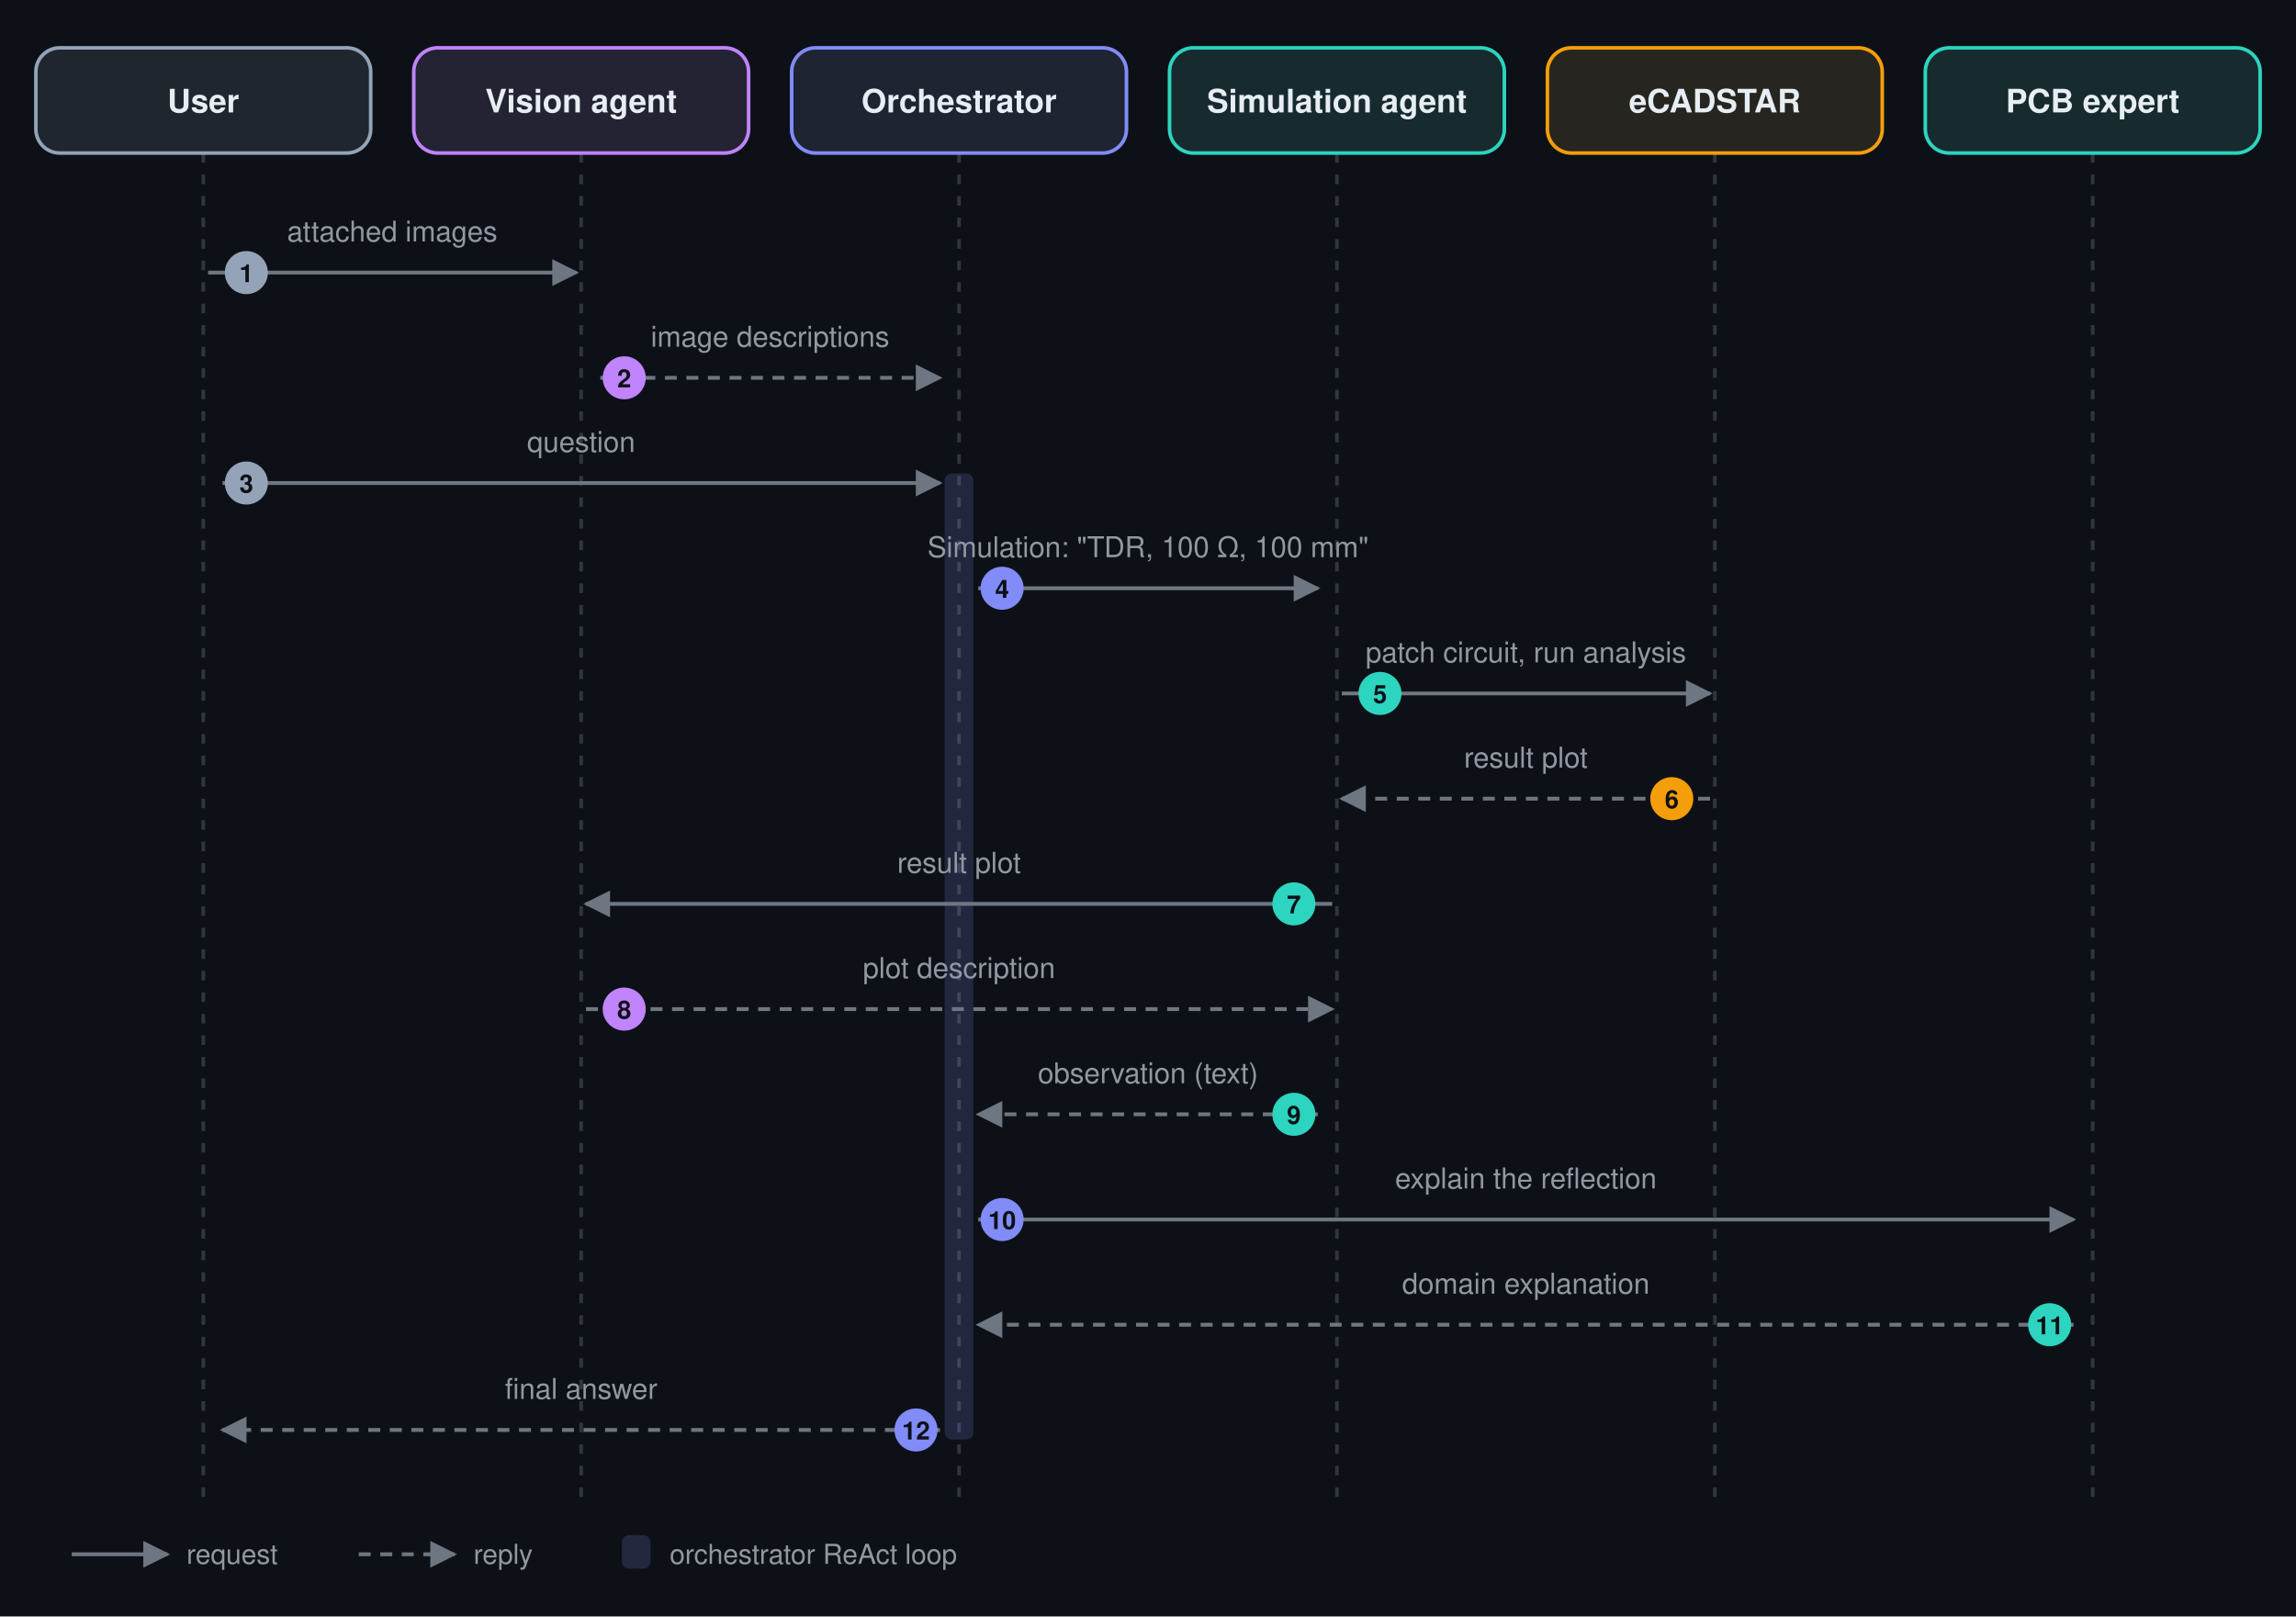
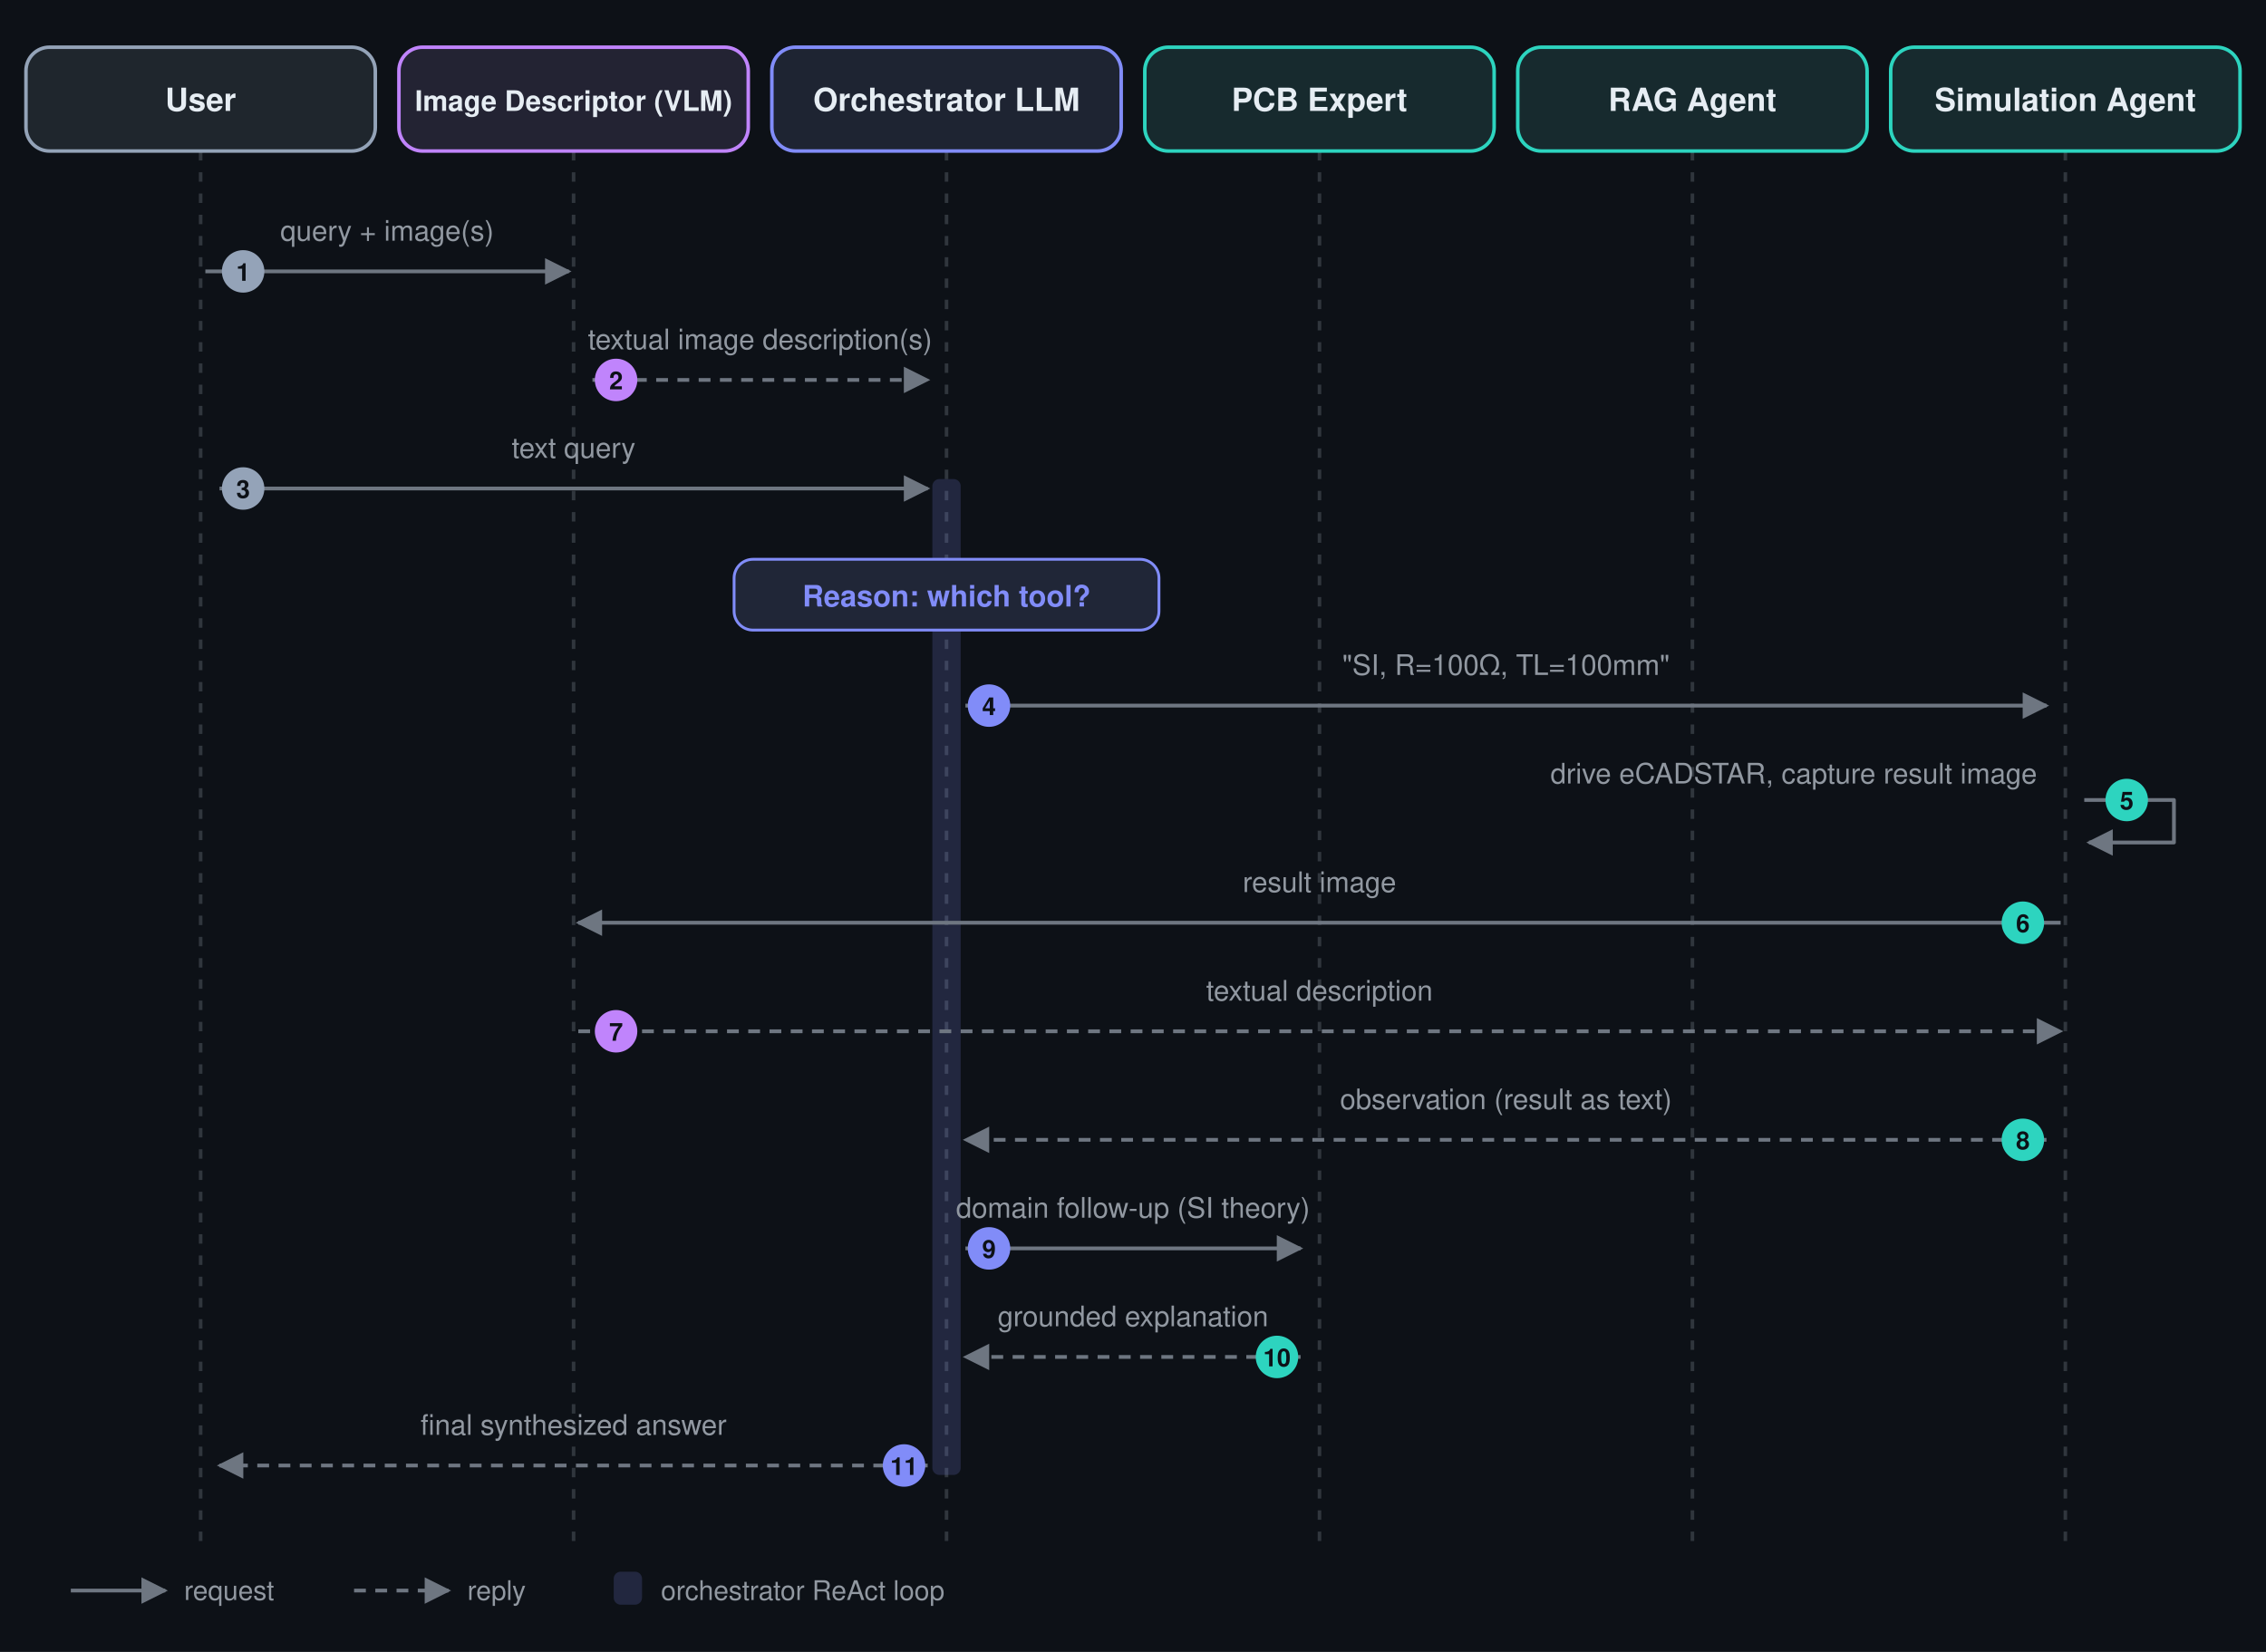
- <svg xmlns="http://www.w3.org/2000/svg" width="960" height="676" viewBox="0 0 960 676" role="img" aria-label="Lifecycle of one query through the agents">
+ <svg xmlns="http://www.w3.org/2000/svg" width="960" height="700" viewBox="0 0 960 700" role="img" aria-label="How one request flows through the system">
  <defs>
    <marker id="head" viewBox="0 0 10 10" refX="9" refY="5" markerWidth="7" markerHeight="7" orient="auto-start-reverse">
      <path d="M0,0 L10,5 L0,10 z" fill="#6e7681" />
    </marker>
    <marker id="tail" viewBox="0 0 10 10" refX="9" refY="5" markerWidth="7" markerHeight="7" orient="auto-start-reverse">
      <path d="M0,0 L10,5 L0,10 z" fill="#6e7681" />
    </marker>
  </defs>
  <rect width="100%" height="100%" fill="#0d1117" />
-   <path d="M85,64 V630" stroke="#30363d" stroke-width="1.5" stroke-dasharray="4 5" />
-   <rect x="15" y="20" width="140" height="44" rx="10" fill="#161b22" stroke="#94a3b8" stroke-width="1.5" />
-   <rect x="15" y="20" width="140" height="44" rx="10" fill="#94a3b8" fill-opacity="0.08" />
+   <path d="M85,64 V654" stroke="#30363d" stroke-width="1.5" stroke-dasharray="4 5" />
+   <rect x="11" y="20" width="148" height="44" rx="10" fill="#161b22" stroke="#94a3b8" stroke-width="1.5" />
+   <rect x="11" y="20" width="148" height="44" rx="10" fill="#94a3b8" fill-opacity="0.08" />
  <text x="85" y="47" font-family="-apple-system, BlinkMacSystemFont, 'Segoe UI', Helvetica, Arial, sans-serif" font-size="13.5" font-weight="600" fill="#e6edf3" text-anchor="middle">User</text>
-   <path d="M243,64 V630" stroke="#30363d" stroke-width="1.5" stroke-dasharray="4 5" />
-   <rect x="173" y="20" width="140" height="44" rx="10" fill="#161b22" stroke="#c084fc" stroke-width="1.5" />
-   <rect x="173" y="20" width="140" height="44" rx="10" fill="#c084fc" fill-opacity="0.08" />
-   <text x="243" y="47" font-family="-apple-system, BlinkMacSystemFont, 'Segoe UI', Helvetica, Arial, sans-serif" font-size="13.5" font-weight="600" fill="#e6edf3" text-anchor="middle">Vision agent</text>
-   <path d="M401,64 V630" stroke="#30363d" stroke-width="1.5" stroke-dasharray="4 5" />
-   <rect x="331" y="20" width="140" height="44" rx="10" fill="#161b22" stroke="#818cf8" stroke-width="1.5" />
-   <rect x="331" y="20" width="140" height="44" rx="10" fill="#818cf8" fill-opacity="0.08" />
-   <text x="401" y="47" font-family="-apple-system, BlinkMacSystemFont, 'Segoe UI', Helvetica, Arial, sans-serif" font-size="13.5" font-weight="600" fill="#e6edf3" text-anchor="middle">Orchestrator</text>
-   <path d="M559,64 V630" stroke="#30363d" stroke-width="1.5" stroke-dasharray="4 5" />
-   <rect x="489" y="20" width="140" height="44" rx="10" fill="#161b22" stroke="#2dd4bf" stroke-width="1.5" />
-   <rect x="489" y="20" width="140" height="44" rx="10" fill="#2dd4bf" fill-opacity="0.08" />
-   <text x="559" y="47" font-family="-apple-system, BlinkMacSystemFont, 'Segoe UI', Helvetica, Arial, sans-serif" font-size="13.5" font-weight="600" fill="#e6edf3" text-anchor="middle">Simulation agent</text>
-   <path d="M717,64 V630" stroke="#30363d" stroke-width="1.5" stroke-dasharray="4 5" />
-   <rect x="647" y="20" width="140" height="44" rx="10" fill="#161b22" stroke="#f59e0b" stroke-width="1.5" />
-   <rect x="647" y="20" width="140" height="44" rx="10" fill="#f59e0b" fill-opacity="0.08" />
-   <text x="717" y="47" font-family="-apple-system, BlinkMacSystemFont, 'Segoe UI', Helvetica, Arial, sans-serif" font-size="13.5" font-weight="600" fill="#e6edf3" text-anchor="middle">eCADSTAR</text>
-   <path d="M875,64 V630" stroke="#30363d" stroke-width="1.5" stroke-dasharray="4 5" />
-   <rect x="805" y="20" width="140" height="44" rx="10" fill="#161b22" stroke="#2dd4bf" stroke-width="1.5" />
-   <rect x="805" y="20" width="140" height="44" rx="10" fill="#2dd4bf" fill-opacity="0.08" />
-   <text x="875" y="47" font-family="-apple-system, BlinkMacSystemFont, 'Segoe UI', Helvetica, Arial, sans-serif" font-size="13.5" font-weight="600" fill="#e6edf3" text-anchor="middle">PCB expert</text>
-   <rect x="395" y="198" width="12" height="404" rx="3" fill="#818cf8" fill-opacity="0.18" />
-   <path d="M87,114 H241" fill="none" stroke="#6e7681" stroke-width="1.6" stroke-linejoin="round" marker-end="url(#head)" />
-   <text x="164.0" y="101" font-family="-apple-system, BlinkMacSystemFont, 'Segoe UI', Helvetica, Arial, sans-serif" font-size="12" font-weight="400" fill="#9198a1" text-anchor="middle">attached images</text>
-   <circle cx="103" cy="114" r="9" fill="#94a3b8" />
-   <text x="103" y="118" font-family="-apple-system, BlinkMacSystemFont, 'Segoe UI', Helvetica, Arial, sans-serif" font-size="10.5" font-weight="700" fill="#0d1117" text-anchor="middle">1</text>
-   <path d="M251,158 H393" fill="none" stroke="#6e7681" stroke-width="1.6" stroke-linejoin="round" stroke-dasharray="5 4" marker-end="url(#head)" />
-   <text x="322.0" y="145" font-family="-apple-system, BlinkMacSystemFont, 'Segoe UI', Helvetica, Arial, sans-serif" font-size="12" font-weight="400" fill="#9198a1" text-anchor="middle">image descriptions</text>
-   <circle cx="261" cy="158" r="9" fill="#c084fc" />
-   <text x="261" y="162" font-family="-apple-system, BlinkMacSystemFont, 'Segoe UI', Helvetica, Arial, sans-serif" font-size="10.5" font-weight="700" fill="#0d1117" text-anchor="middle">2</text>
-   <path d="M93,202 H393" fill="none" stroke="#6e7681" stroke-width="1.6" stroke-linejoin="round" marker-end="url(#head)" />
-   <text x="243.0" y="189" font-family="-apple-system, BlinkMacSystemFont, 'Segoe UI', Helvetica, Arial, sans-serif" font-size="12" font-weight="400" fill="#9198a1" text-anchor="middle">question</text>
-   <circle cx="103" cy="202" r="9" fill="#94a3b8" />
-   <text x="103" y="206" font-family="-apple-system, BlinkMacSystemFont, 'Segoe UI', Helvetica, Arial, sans-serif" font-size="10.5" font-weight="700" fill="#0d1117" text-anchor="middle">3</text>
-   <path d="M409,246 H551" fill="none" stroke="#6e7681" stroke-width="1.6" stroke-linejoin="round" marker-end="url(#head)" />
-   <text x="480.0" y="233" font-family="-apple-system, BlinkMacSystemFont, 'Segoe UI', Helvetica, Arial, sans-serif" font-size="12" font-weight="400" fill="#9198a1" text-anchor="middle">Simulation: "TDR, 100 Ω, 100 mm"</text>
-   <circle cx="419" cy="246" r="9" fill="#818cf8" />
-   <text x="419" y="250" font-family="-apple-system, BlinkMacSystemFont, 'Segoe UI', Helvetica, Arial, sans-serif" font-size="10.5" font-weight="700" fill="#0d1117" text-anchor="middle">4</text>
-   <path d="M561,290 H715" fill="none" stroke="#6e7681" stroke-width="1.6" stroke-linejoin="round" marker-end="url(#head)" />
-   <text x="638.0" y="277" font-family="-apple-system, BlinkMacSystemFont, 'Segoe UI', Helvetica, Arial, sans-serif" font-size="12" font-weight="400" fill="#9198a1" text-anchor="middle">patch circuit, run analysis</text>
-   <circle cx="577" cy="290" r="9" fill="#2dd4bf" />
-   <text x="577" y="294" font-family="-apple-system, BlinkMacSystemFont, 'Segoe UI', Helvetica, Arial, sans-serif" font-size="10.5" font-weight="700" fill="#0d1117" text-anchor="middle">5</text>
-   <path d="M715,334 H561" fill="none" stroke="#6e7681" stroke-width="1.6" stroke-linejoin="round" stroke-dasharray="5 4" marker-end="url(#head)" />
-   <text x="638.0" y="321" font-family="-apple-system, BlinkMacSystemFont, 'Segoe UI', Helvetica, Arial, sans-serif" font-size="12" font-weight="400" fill="#9198a1" text-anchor="middle">result plot</text>
-   <circle cx="699" cy="334" r="9" fill="#f59e0b" />
-   <text x="699" y="338" font-family="-apple-system, BlinkMacSystemFont, 'Segoe UI', Helvetica, Arial, sans-serif" font-size="10.5" font-weight="700" fill="#0d1117" text-anchor="middle">6</text>
-   <path d="M557,378 H245" fill="none" stroke="#6e7681" stroke-width="1.6" stroke-linejoin="round" marker-end="url(#head)" />
-   <text x="401.0" y="365" font-family="-apple-system, BlinkMacSystemFont, 'Segoe UI', Helvetica, Arial, sans-serif" font-size="12" font-weight="400" fill="#9198a1" text-anchor="middle">result plot</text>
-   <circle cx="541" cy="378" r="9" fill="#2dd4bf" />
-   <text x="541" y="382" font-family="-apple-system, BlinkMacSystemFont, 'Segoe UI', Helvetica, Arial, sans-serif" font-size="10.5" font-weight="700" fill="#0d1117" text-anchor="middle">7</text>
-   <path d="M245,422 H557" fill="none" stroke="#6e7681" stroke-width="1.6" stroke-linejoin="round" stroke-dasharray="5 4" marker-end="url(#head)" />
-   <text x="401.0" y="409" font-family="-apple-system, BlinkMacSystemFont, 'Segoe UI', Helvetica, Arial, sans-serif" font-size="12" font-weight="400" fill="#9198a1" text-anchor="middle">plot description</text>
-   <circle cx="261" cy="422" r="9" fill="#c084fc" />
-   <text x="261" y="426" font-family="-apple-system, BlinkMacSystemFont, 'Segoe UI', Helvetica, Arial, sans-serif" font-size="10.5" font-weight="700" fill="#0d1117" text-anchor="middle">8</text>
-   <path d="M551,466 H409" fill="none" stroke="#6e7681" stroke-width="1.6" stroke-linejoin="round" stroke-dasharray="5 4" marker-end="url(#head)" />
-   <text x="480.0" y="453" font-family="-apple-system, BlinkMacSystemFont, 'Segoe UI', Helvetica, Arial, sans-serif" font-size="12" font-weight="400" fill="#9198a1" text-anchor="middle">observation (text)</text>
-   <circle cx="541" cy="466" r="9" fill="#2dd4bf" />
-   <text x="541" y="470" font-family="-apple-system, BlinkMacSystemFont, 'Segoe UI', Helvetica, Arial, sans-serif" font-size="10.5" font-weight="700" fill="#0d1117" text-anchor="middle">9</text>
-   <path d="M409,510 H867" fill="none" stroke="#6e7681" stroke-width="1.6" stroke-linejoin="round" marker-end="url(#head)" />
-   <text x="638.0" y="497" font-family="-apple-system, BlinkMacSystemFont, 'Segoe UI', Helvetica, Arial, sans-serif" font-size="12" font-weight="400" fill="#9198a1" text-anchor="middle">explain the reflection</text>
-   <circle cx="419" cy="510" r="9" fill="#818cf8" />
-   <text x="419" y="514" font-family="-apple-system, BlinkMacSystemFont, 'Segoe UI', Helvetica, Arial, sans-serif" font-size="10.5" font-weight="700" fill="#0d1117" text-anchor="middle">10</text>
-   <path d="M867,554 H409" fill="none" stroke="#6e7681" stroke-width="1.6" stroke-linejoin="round" stroke-dasharray="5 4" marker-end="url(#head)" />
-   <text x="638.0" y="541" font-family="-apple-system, BlinkMacSystemFont, 'Segoe UI', Helvetica, Arial, sans-serif" font-size="12" font-weight="400" fill="#9198a1" text-anchor="middle">domain explanation</text>
-   <circle cx="857" cy="554" r="9" fill="#2dd4bf" />
-   <text x="857" y="558" font-family="-apple-system, BlinkMacSystemFont, 'Segoe UI', Helvetica, Arial, sans-serif" font-size="10.5" font-weight="700" fill="#0d1117" text-anchor="middle">11</text>
-   <path d="M393,598 H93" fill="none" stroke="#6e7681" stroke-width="1.6" stroke-linejoin="round" stroke-dasharray="5 4" marker-end="url(#head)" />
-   <text x="243.0" y="585" font-family="-apple-system, BlinkMacSystemFont, 'Segoe UI', Helvetica, Arial, sans-serif" font-size="12" font-weight="400" fill="#9198a1" text-anchor="middle">final answer</text>
-   <circle cx="383" cy="598" r="9" fill="#818cf8" />
-   <text x="383" y="602" font-family="-apple-system, BlinkMacSystemFont, 'Segoe UI', Helvetica, Arial, sans-serif" font-size="10.5" font-weight="700" fill="#0d1117" text-anchor="middle">12</text>
-   <path d="M30,650 H70" fill="none" stroke="#6e7681" stroke-width="1.6" stroke-linejoin="round" marker-end="url(#head)" />
-   <text x="78" y="654" font-family="-apple-system, BlinkMacSystemFont, 'Segoe UI', Helvetica, Arial, sans-serif" font-size="11.5" font-weight="400" fill="#9198a1" text-anchor="start">request</text>
-   <path d="M150,650 H190" fill="none" stroke="#6e7681" stroke-width="1.6" stroke-linejoin="round" stroke-dasharray="5 4" marker-end="url(#head)" />
-   <text x="198" y="654" font-family="-apple-system, BlinkMacSystemFont, 'Segoe UI', Helvetica, Arial, sans-serif" font-size="11.5" font-weight="400" fill="#9198a1" text-anchor="start">reply</text>
-   <rect x="260" y="642" width="12" height="14" rx="3" fill="#818cf8" fill-opacity="0.18" />
-   <text x="280" y="654" font-family="-apple-system, BlinkMacSystemFont, 'Segoe UI', Helvetica, Arial, sans-serif" font-size="11.5" font-weight="400" fill="#9198a1" text-anchor="start">orchestrator ReAct loop</text>
+   <path d="M243,64 V654" stroke="#30363d" stroke-width="1.5" stroke-dasharray="4 5" />
+   <rect x="169" y="20" width="148" height="44" rx="10" fill="#161b22" stroke="#c084fc" stroke-width="1.5" />
+   <rect x="169" y="20" width="148" height="44" rx="10" fill="#c084fc" fill-opacity="0.08" />
+   <text x="243" y="47" font-family="-apple-system, BlinkMacSystemFont, 'Segoe UI', Helvetica, Arial, sans-serif" font-size="12" font-weight="600" fill="#e6edf3" text-anchor="middle">Image Descriptor (VLM)</text>
+   <path d="M401,64 V654" stroke="#30363d" stroke-width="1.5" stroke-dasharray="4 5" />
+   <rect x="327" y="20" width="148" height="44" rx="10" fill="#161b22" stroke="#818cf8" stroke-width="1.5" />
+   <rect x="327" y="20" width="148" height="44" rx="10" fill="#818cf8" fill-opacity="0.08" />
+   <text x="401" y="47" font-family="-apple-system, BlinkMacSystemFont, 'Segoe UI', Helvetica, Arial, sans-serif" font-size="13.5" font-weight="600" fill="#e6edf3" text-anchor="middle">Orchestrator LLM</text>
+   <path d="M559,64 V654" stroke="#30363d" stroke-width="1.5" stroke-dasharray="4 5" />
+   <rect x="485" y="20" width="148" height="44" rx="10" fill="#161b22" stroke="#2dd4bf" stroke-width="1.5" />
+   <rect x="485" y="20" width="148" height="44" rx="10" fill="#2dd4bf" fill-opacity="0.08" />
+   <text x="559" y="47" font-family="-apple-system, BlinkMacSystemFont, 'Segoe UI', Helvetica, Arial, sans-serif" font-size="13.5" font-weight="600" fill="#e6edf3" text-anchor="middle">PCB Expert</text>
+   <path d="M717,64 V654" stroke="#30363d" stroke-width="1.5" stroke-dasharray="4 5" />
+   <rect x="643" y="20" width="148" height="44" rx="10" fill="#161b22" stroke="#2dd4bf" stroke-width="1.5" />
+   <rect x="643" y="20" width="148" height="44" rx="10" fill="#2dd4bf" fill-opacity="0.08" />
+   <text x="717" y="47" font-family="-apple-system, BlinkMacSystemFont, 'Segoe UI', Helvetica, Arial, sans-serif" font-size="13.5" font-weight="600" fill="#e6edf3" text-anchor="middle">RAG Agent</text>
+   <path d="M875,64 V654" stroke="#30363d" stroke-width="1.5" stroke-dasharray="4 5" />
+   <rect x="801" y="20" width="148" height="44" rx="10" fill="#161b22" stroke="#2dd4bf" stroke-width="1.5" />
+   <rect x="801" y="20" width="148" height="44" rx="10" fill="#2dd4bf" fill-opacity="0.08" />
+   <text x="875" y="47" font-family="-apple-system, BlinkMacSystemFont, 'Segoe UI', Helvetica, Arial, sans-serif" font-size="13.5" font-weight="600" fill="#e6edf3" text-anchor="middle">Simulation Agent</text>
+   <rect x="395" y="203" width="12" height="422" rx="3" fill="#818cf8" fill-opacity="0.18" />
+   <path d="M87,115 H241" fill="none" stroke="#6e7681" stroke-width="1.6" stroke-linejoin="round" marker-end="url(#head)" />
+   <text x="164.0" y="102" font-family="-apple-system, BlinkMacSystemFont, 'Segoe UI', Helvetica, Arial, sans-serif" font-size="12" font-weight="400" fill="#9198a1" text-anchor="middle">query + image(s)</text>
+   <circle cx="103" cy="115" r="9" fill="#94a3b8" />
+   <text x="103" y="119" font-family="-apple-system, BlinkMacSystemFont, 'Segoe UI', Helvetica, Arial, sans-serif" font-size="10.5" font-weight="700" fill="#0d1117" text-anchor="middle">1</text>
+   <path d="M251,161 H393" fill="none" stroke="#6e7681" stroke-width="1.6" stroke-linejoin="round" stroke-dasharray="5 4" marker-end="url(#head)" />
+   <text x="322.0" y="148" font-family="-apple-system, BlinkMacSystemFont, 'Segoe UI', Helvetica, Arial, sans-serif" font-size="12" font-weight="400" fill="#9198a1" text-anchor="middle">textual image description(s)</text>
+   <circle cx="261" cy="161" r="9" fill="#c084fc" />
+   <text x="261" y="165" font-family="-apple-system, BlinkMacSystemFont, 'Segoe UI', Helvetica, Arial, sans-serif" font-size="10.5" font-weight="700" fill="#0d1117" text-anchor="middle">2</text>
+   <path d="M93,207 H393" fill="none" stroke="#6e7681" stroke-width="1.6" stroke-linejoin="round" marker-end="url(#head)" />
+   <text x="243.0" y="194" font-family="-apple-system, BlinkMacSystemFont, 'Segoe UI', Helvetica, Arial, sans-serif" font-size="12" font-weight="400" fill="#9198a1" text-anchor="middle">text query</text>
+   <circle cx="103" cy="207" r="9" fill="#94a3b8" />
+   <text x="103" y="211" font-family="-apple-system, BlinkMacSystemFont, 'Segoe UI', Helvetica, Arial, sans-serif" font-size="10.5" font-weight="700" fill="#0d1117" text-anchor="middle">3</text>
+   <rect x="311" y="237" width="180" height="30" rx="8" fill="#161b22" stroke="#818cf8" stroke-width="1.2" />
+   <rect x="311" y="237" width="180" height="30" rx="8" fill="#818cf8" fill-opacity="0.10" />
+   <text x="401" y="257" font-family="-apple-system, BlinkMacSystemFont, 'Segoe UI', Helvetica, Arial, sans-serif" font-size="12.5" font-weight="600" fill="#818cf8" text-anchor="middle">Reason: which tool?</text>
+   <path d="M409,299 H867" fill="none" stroke="#6e7681" stroke-width="1.6" stroke-linejoin="round" marker-end="url(#head)" />
+   <text x="638.0" y="286" font-family="-apple-system, BlinkMacSystemFont, 'Segoe UI', Helvetica, Arial, sans-serif" font-size="12" font-weight="400" fill="#9198a1" text-anchor="middle">"SI, R=100Ω, TL=100mm"</text>
+   <circle cx="419" cy="299" r="9" fill="#818cf8" />
+   <text x="419" y="303" font-family="-apple-system, BlinkMacSystemFont, 'Segoe UI', Helvetica, Arial, sans-serif" font-size="10.5" font-weight="700" fill="#0d1117" text-anchor="middle">4</text>
+   <path d="M883,339 H921 V357 H885" fill="none" stroke="#6e7681" stroke-width="1.6" stroke-linejoin="round" marker-end="url(#head)" />
+   <text x="863" y="332" font-family="-apple-system, BlinkMacSystemFont, 'Segoe UI', Helvetica, Arial, sans-serif" font-size="12" font-weight="400" fill="#9198a1" text-anchor="end">drive eCADSTAR, capture result image</text>
+   <circle cx="901" cy="339" r="9" fill="#2dd4bf" />
+   <text x="901" y="343" font-family="-apple-system, BlinkMacSystemFont, 'Segoe UI', Helvetica, Arial, sans-serif" font-size="10.5" font-weight="700" fill="#0d1117" text-anchor="middle">5</text>
+   <path d="M873,391 H245" fill="none" stroke="#6e7681" stroke-width="1.6" stroke-linejoin="round" marker-end="url(#head)" />
+   <text x="559.0" y="378" font-family="-apple-system, BlinkMacSystemFont, 'Segoe UI', Helvetica, Arial, sans-serif" font-size="12" font-weight="400" fill="#9198a1" text-anchor="middle">result image</text>
+   <circle cx="857" cy="391" r="9" fill="#2dd4bf" />
+   <text x="857" y="395" font-family="-apple-system, BlinkMacSystemFont, 'Segoe UI', Helvetica, Arial, sans-serif" font-size="10.5" font-weight="700" fill="#0d1117" text-anchor="middle">6</text>
+   <path d="M245,437 H873" fill="none" stroke="#6e7681" stroke-width="1.6" stroke-linejoin="round" stroke-dasharray="5 4" marker-end="url(#head)" />
+   <text x="559.0" y="424" font-family="-apple-system, BlinkMacSystemFont, 'Segoe UI', Helvetica, Arial, sans-serif" font-size="12" font-weight="400" fill="#9198a1" text-anchor="middle">textual description</text>
+   <circle cx="261" cy="437" r="9" fill="#c084fc" />
+   <text x="261" y="441" font-family="-apple-system, BlinkMacSystemFont, 'Segoe UI', Helvetica, Arial, sans-serif" font-size="10.5" font-weight="700" fill="#0d1117" text-anchor="middle">7</text>
+   <path d="M867,483 H409" fill="none" stroke="#6e7681" stroke-width="1.6" stroke-linejoin="round" stroke-dasharray="5 4" marker-end="url(#head)" />
+   <text x="638.0" y="470" font-family="-apple-system, BlinkMacSystemFont, 'Segoe UI', Helvetica, Arial, sans-serif" font-size="12" font-weight="400" fill="#9198a1" text-anchor="middle">observation (result as text)</text>
+   <circle cx="857" cy="483" r="9" fill="#2dd4bf" />
+   <text x="857" y="487" font-family="-apple-system, BlinkMacSystemFont, 'Segoe UI', Helvetica, Arial, sans-serif" font-size="10.5" font-weight="700" fill="#0d1117" text-anchor="middle">8</text>
+   <path d="M409,529 H551" fill="none" stroke="#6e7681" stroke-width="1.6" stroke-linejoin="round" marker-end="url(#head)" />
+   <text x="480.0" y="516" font-family="-apple-system, BlinkMacSystemFont, 'Segoe UI', Helvetica, Arial, sans-serif" font-size="12" font-weight="400" fill="#9198a1" text-anchor="middle">domain follow-up (SI theory)</text>
+   <circle cx="419" cy="529" r="9" fill="#818cf8" />
+   <text x="419" y="533" font-family="-apple-system, BlinkMacSystemFont, 'Segoe UI', Helvetica, Arial, sans-serif" font-size="10.5" font-weight="700" fill="#0d1117" text-anchor="middle">9</text>
+   <path d="M551,575 H409" fill="none" stroke="#6e7681" stroke-width="1.6" stroke-linejoin="round" stroke-dasharray="5 4" marker-end="url(#head)" />
+   <text x="480.0" y="562" font-family="-apple-system, BlinkMacSystemFont, 'Segoe UI', Helvetica, Arial, sans-serif" font-size="12" font-weight="400" fill="#9198a1" text-anchor="middle">grounded explanation</text>
+   <circle cx="541" cy="575" r="9" fill="#2dd4bf" />
+   <text x="541" y="579" font-family="-apple-system, BlinkMacSystemFont, 'Segoe UI', Helvetica, Arial, sans-serif" font-size="10.5" font-weight="700" fill="#0d1117" text-anchor="middle">10</text>
+   <path d="M393,621 H93" fill="none" stroke="#6e7681" stroke-width="1.6" stroke-linejoin="round" stroke-dasharray="5 4" marker-end="url(#head)" />
+   <text x="243.0" y="608" font-family="-apple-system, BlinkMacSystemFont, 'Segoe UI', Helvetica, Arial, sans-serif" font-size="12" font-weight="400" fill="#9198a1" text-anchor="middle">final synthesized answer</text>
+   <circle cx="383" cy="621" r="9" fill="#818cf8" />
+   <text x="383" y="625" font-family="-apple-system, BlinkMacSystemFont, 'Segoe UI', Helvetica, Arial, sans-serif" font-size="10.5" font-weight="700" fill="#0d1117" text-anchor="middle">11</text>
+   <path d="M30,674 H70" fill="none" stroke="#6e7681" stroke-width="1.6" stroke-linejoin="round" marker-end="url(#head)" />
+   <text x="78" y="678" font-family="-apple-system, BlinkMacSystemFont, 'Segoe UI', Helvetica, Arial, sans-serif" font-size="11.5" font-weight="400" fill="#9198a1" text-anchor="start">request</text>
+   <path d="M150,674 H190" fill="none" stroke="#6e7681" stroke-width="1.6" stroke-linejoin="round" stroke-dasharray="5 4" marker-end="url(#head)" />
+   <text x="198" y="678" font-family="-apple-system, BlinkMacSystemFont, 'Segoe UI', Helvetica, Arial, sans-serif" font-size="11.5" font-weight="400" fill="#9198a1" text-anchor="start">reply</text>
+   <rect x="260" y="666" width="12" height="14" rx="3" fill="#818cf8" fill-opacity="0.18" />
+   <text x="280" y="678" font-family="-apple-system, BlinkMacSystemFont, 'Segoe UI', Helvetica, Arial, sans-serif" font-size="11.5" font-weight="400" fill="#9198a1" text-anchor="start">orchestrator ReAct loop</text>
</svg>
